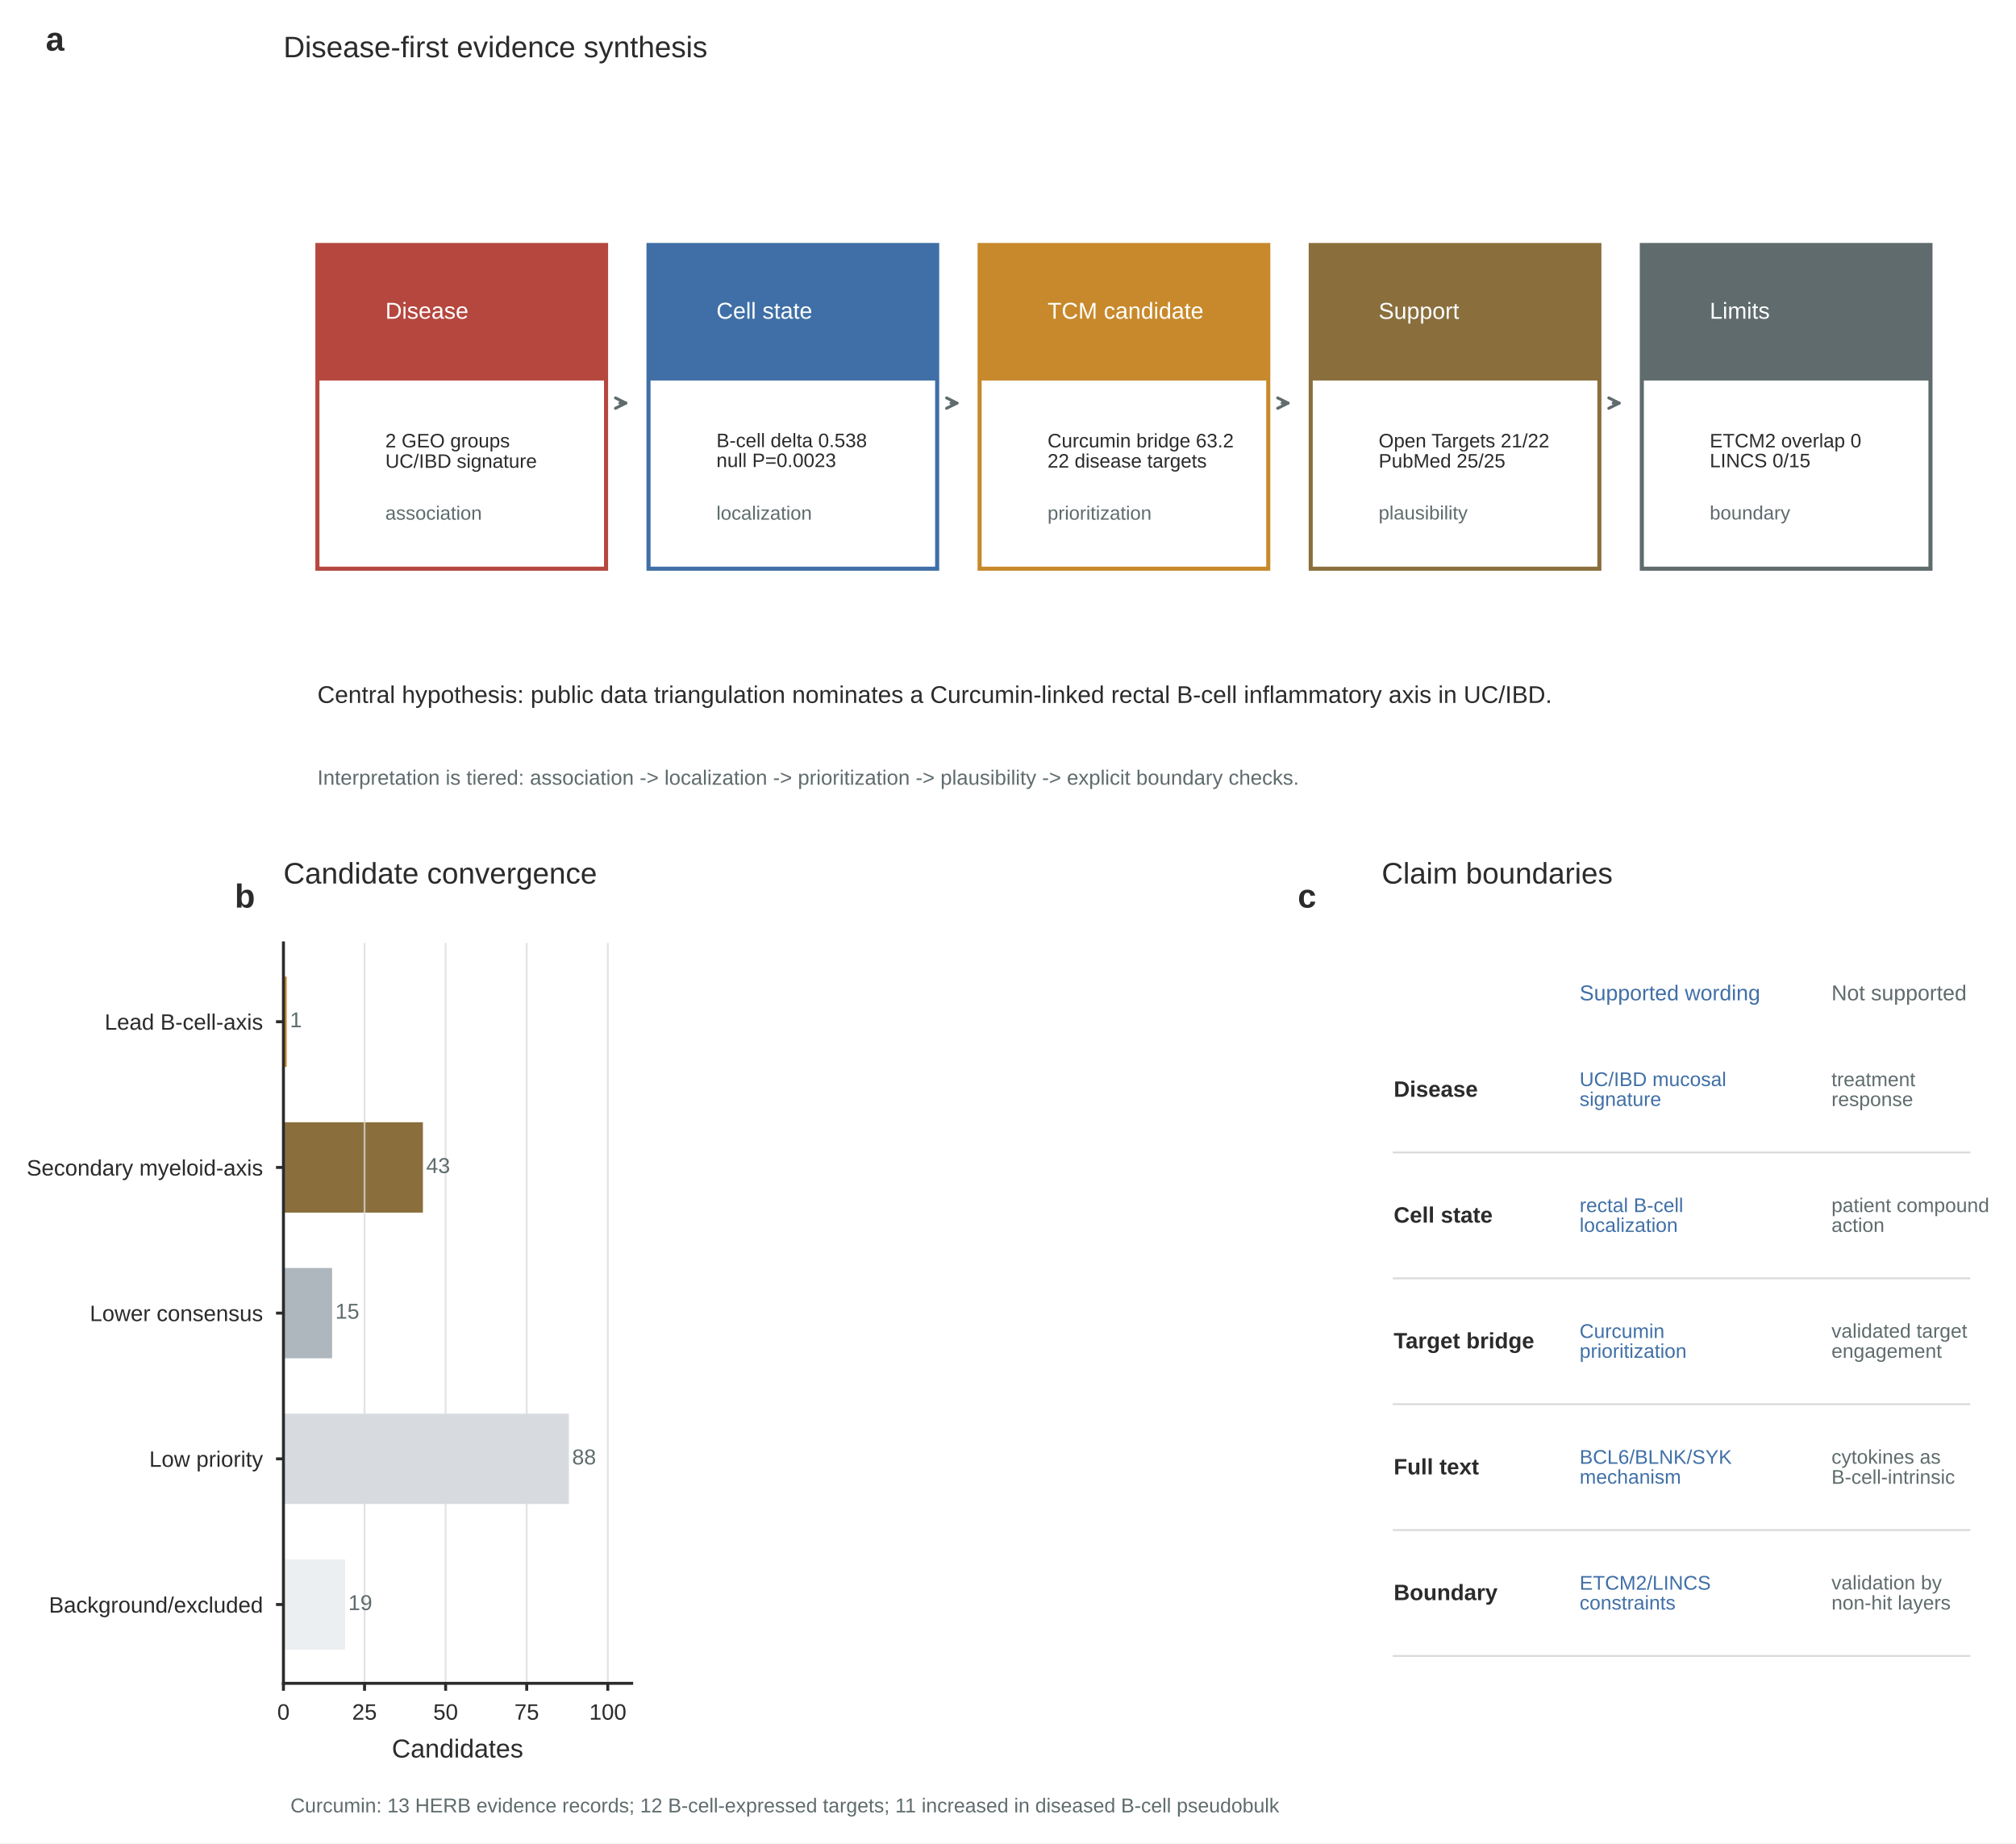
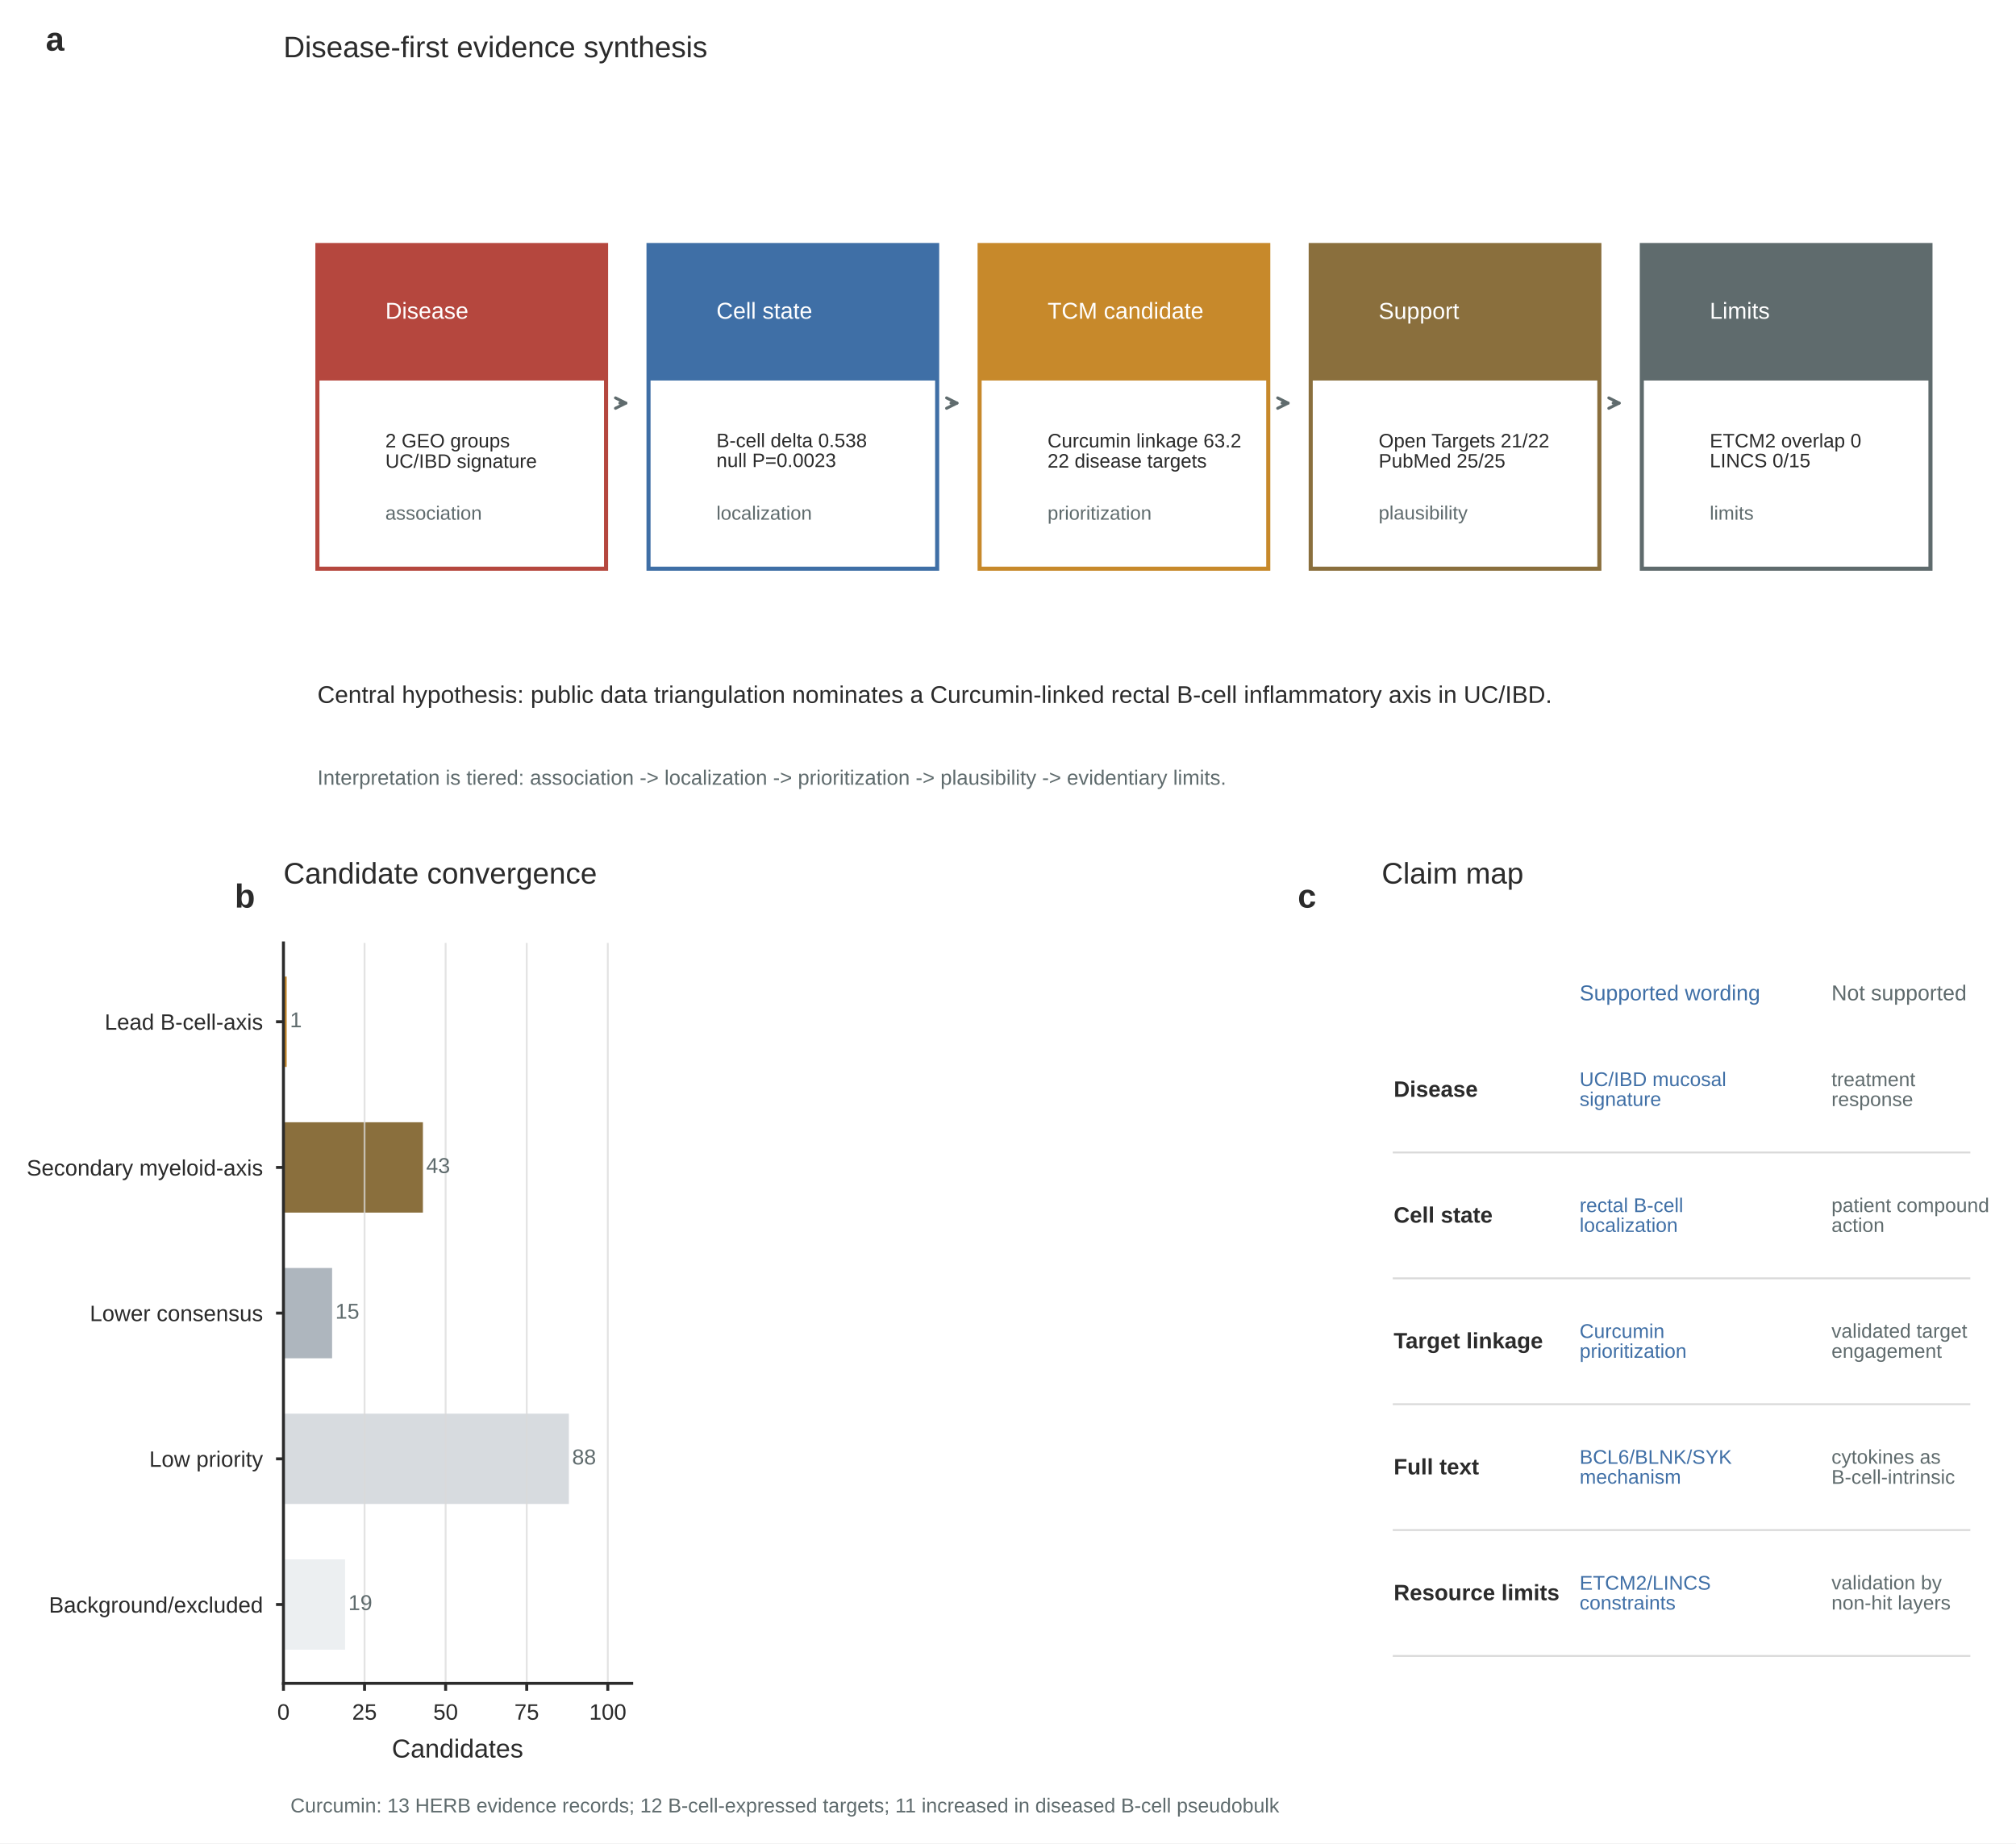
<svg xmlns="http://www.w3.org/2000/svg" xmlns:xlink="http://www.w3.org/1999/xlink" width="543.322pt" height="496.847pt" viewBox="0 0 543.322 496.847" version="1.1">
  <defs>
    <style type="text/css">*{stroke-linejoin: round; stroke-linecap: butt}</style>
  </defs>
  <g id="figure_1">
    <g id="patch_1">
      <path d="M 0 496.847  L 543.322 496.847  L 543.322 0  L 0 0  z " style="fill: #ffffff" />
    </g>
    <g id="axes_1">
      <g id="patch_2">
-         <path d="M 85.543 153.286  L 163.337 153.286  L 163.337 66.04  L 85.543 66.04  z " clip-path="url(#p8eabe00e16)" style="fill: #ffffff; stroke: #b5473e; stroke-width: 1.1; stroke-linejoin: miter" />
+         <path d="M 85.543 153.286  L 163.337 153.286  L 163.337 66.04  L 85.543 66.04  z " clip-path="url(#pe0f8d24484)" style="fill: #ffffff; stroke: #b5473e; stroke-width: 1.1; stroke-linejoin: miter" />
      </g>
      <g id="patch_3">
-         <path d="M 85.543 102.562  L 163.337 102.562  L 163.337 66.04  L 85.543 66.04  z " clip-path="url(#p8eabe00e16)" style="fill: #b5473e" />
+         <path d="M 85.543 102.562  L 163.337 102.562  L 163.337 66.04  L 85.543 66.04  z " clip-path="url(#pe0f8d24484)" style="fill: #b5473e" />
      </g>
      <g id="patch_4">
-         <path d="M 174.777 153.286  L 252.57 153.286  L 252.57 66.04  L 174.777 66.04  z " clip-path="url(#p8eabe00e16)" style="fill: #ffffff; stroke: #3f6fa6; stroke-width: 1.1; stroke-linejoin: miter" />
+         <path d="M 174.777 153.286  L 252.57 153.286  L 252.57 66.04  L 174.777 66.04  z " clip-path="url(#pe0f8d24484)" style="fill: #ffffff; stroke: #3f6fa6; stroke-width: 1.1; stroke-linejoin: miter" />
      </g>
      <g id="patch_5">
-         <path d="M 174.777 102.562  L 252.57 102.562  L 252.57 66.04  L 174.777 66.04  z " clip-path="url(#p8eabe00e16)" style="fill: #3f6fa6" />
+         <path d="M 174.777 102.562  L 252.57 102.562  L 252.57 66.04  L 174.777 66.04  z " clip-path="url(#pe0f8d24484)" style="fill: #3f6fa6" />
      </g>
      <g id="patch_6">
-         <path d="M 264.01 153.286  L 341.804 153.286  L 341.804 66.04  L 264.01 66.04  z " clip-path="url(#p8eabe00e16)" style="fill: #ffffff; stroke: #c7892b; stroke-width: 1.1; stroke-linejoin: miter" />
+         <path d="M 264.01 153.286  L 341.804 153.286  L 341.804 66.04  L 264.01 66.04  z " clip-path="url(#pe0f8d24484)" style="fill: #ffffff; stroke: #c7892b; stroke-width: 1.1; stroke-linejoin: miter" />
      </g>
      <g id="patch_7">
-         <path d="M 264.01 102.562  L 341.804 102.562  L 341.804 66.04  L 264.01 66.04  z " clip-path="url(#p8eabe00e16)" style="fill: #c7892b" />
+         <path d="M 264.01 102.562  L 341.804 102.562  L 341.804 66.04  L 264.01 66.04  z " clip-path="url(#pe0f8d24484)" style="fill: #c7892b" />
      </g>
      <g id="patch_8">
-         <path d="M 353.244 153.286  L 431.038 153.286  L 431.038 66.04  L 353.244 66.04  z " clip-path="url(#p8eabe00e16)" style="fill: #ffffff; stroke: #8a6f3d; stroke-width: 1.1; stroke-linejoin: miter" />
+         <path d="M 353.244 153.286  L 431.038 153.286  L 431.038 66.04  L 353.244 66.04  z " clip-path="url(#pe0f8d24484)" style="fill: #ffffff; stroke: #8a6f3d; stroke-width: 1.1; stroke-linejoin: miter" />
      </g>
      <g id="patch_9">
-         <path d="M 353.244 102.562  L 431.038 102.562  L 431.038 66.04  L 353.244 66.04  z " clip-path="url(#p8eabe00e16)" style="fill: #8a6f3d" />
+         <path d="M 353.244 102.562  L 431.038 102.562  L 431.038 66.04  L 353.244 66.04  z " clip-path="url(#pe0f8d24484)" style="fill: #8a6f3d" />
      </g>
      <g id="patch_10">
-         <path d="M 442.478 153.286  L 520.271 153.286  L 520.271 66.04  L 442.478 66.04  z " clip-path="url(#p8eabe00e16)" style="fill: #ffffff; stroke: #5f6b6d; stroke-width: 1.1; stroke-linejoin: miter" />
+         <path d="M 442.478 153.286  L 520.271 153.286  L 520.271 66.04  L 442.478 66.04  z " clip-path="url(#pe0f8d24484)" style="fill: #ffffff; stroke: #5f6b6d; stroke-width: 1.1; stroke-linejoin: miter" />
      </g>
      <g id="patch_11">
-         <path d="M 442.478 102.562  L 520.271 102.562  L 520.271 66.04  L 442.478 66.04  z " clip-path="url(#p8eabe00e16)" style="fill: #5f6b6d" />
+         <path d="M 442.478 102.562  L 520.271 102.562  L 520.271 66.04  L 442.478 66.04  z " clip-path="url(#pe0f8d24484)" style="fill: #5f6b6d" />
      </g>
      <g id="text_1">
        <text style="fill: #2b2b2b; font: 700 9px 'Arial', 'Helvetica', 'DejaVu Sans', sans-serif; text-anchor: start" x="12.326" y="13.642" transform="rotate(-0 12.32574 13.64203)">a</text>
      </g>
      <g id="text_2">
        <text style="fill: #ffffff; font: 6.2px 'Arial', 'Helvetica', 'DejaVu Sans', sans-serif; text-anchor: start" x="103.847" y="85.904" transform="rotate(-0 103.8475 85.90374)">Disease</text>
      </g>
      <g id="text_3">
        <text style="fill: #2b2b2b; font: 5.25px 'Arial', 'Helvetica', 'DejaVu Sans', sans-serif" transform="translate(103.8475 120.5896)">2 GEO groups</text>
        <text style="fill: #2b2b2b; font: 5.25px 'Arial', 'Helvetica', 'DejaVu Sans', sans-serif" transform="translate(103.8475 126.0897)">UC/IBD signature</text>
      </g>
      <g id="text_4">
        <text style="fill: #5f6b6d; font: 5.2px 'Arial', 'Helvetica', 'DejaVu Sans', sans-serif; text-anchor: start" x="103.847" y="140.079" transform="rotate(-0 103.8475 140.0787)">association</text>
      </g>
      <g id="patch_12">
        <path d="M 167.055 108.649  Q 168.315 108.649 168.68 108.649  " style="fill: none; stroke: #5f6b6d; stroke-width: 0.8; stroke-linecap: round" />
        <path d="M 165.88 107.249  L 168.68 108.649  L 165.88 110.049  " style="fill: none; stroke: #5f6b6d; stroke-width: 0.8; stroke-linecap: round" />
      </g>
      <g id="text_5">
        <text style="fill: #ffffff; font: 6.2px 'Arial', 'Helvetica', 'DejaVu Sans', sans-serif; text-anchor: start" x="193.081" y="85.904" transform="rotate(-0 193.0811 85.90374)">Cell state</text>
      </g>
      <g id="text_6">
        <text style="fill: #2b2b2b; font: 5.25px 'Arial', 'Helvetica', 'DejaVu Sans', sans-serif" transform="translate(193.0811 120.5224)">B-cell delta 0.538</text>
        <text style="fill: #2b2b2b; font: 5.25px 'Arial', 'Helvetica', 'DejaVu Sans', sans-serif" transform="translate(193.0811 125.8873)">null P=0.0023</text>
      </g>
      <g id="text_7">
        <text style="fill: #5f6b6d; font: 5.2px 'Arial', 'Helvetica', 'DejaVu Sans', sans-serif; text-anchor: start" x="193.081" y="140.079" transform="rotate(-0 193.0811 140.0787)">localization</text>
      </g>
      <g id="patch_13">
        <path d="M 256.289 108.649  Q 257.549 108.649 257.914 108.649  " style="fill: none; stroke: #5f6b6d; stroke-width: 0.8; stroke-linecap: round" />
        <path d="M 255.114 107.249  L 257.914 108.649  L 255.114 110.049  " style="fill: none; stroke: #5f6b6d; stroke-width: 0.8; stroke-linecap: round" />
      </g>
      <g id="text_8">
        <text style="fill: #ffffff; font: 6.2px 'Arial', 'Helvetica', 'DejaVu Sans', sans-serif; text-anchor: start" x="282.315" y="85.904" transform="rotate(-0 282.3148 85.90374)">TCM candidate</text>
      </g>
      <g id="text_9">
-         <text style="fill: #2b2b2b; font: 5.25px 'Arial', 'Helvetica', 'DejaVu Sans', sans-serif" transform="translate(282.3148 120.5863)">Curcumin bridge 63.2</text>
+         <text style="fill: #2b2b2b; font: 5.25px 'Arial', 'Helvetica', 'DejaVu Sans', sans-serif" transform="translate(282.3148 120.5863)">Curcumin linkage 63.2</text>
        <text style="fill: #2b2b2b; font: 5.25px 'Arial', 'Helvetica', 'DejaVu Sans', sans-serif" transform="translate(282.3148 126.0307)">22 disease targets</text>
      </g>
      <g id="text_10">
        <text style="fill: #5f6b6d; font: 5.2px 'Arial', 'Helvetica', 'DejaVu Sans', sans-serif; text-anchor: start" x="282.315" y="140.079" transform="rotate(-0 282.3148 140.0787)">prioritization</text>
      </g>
      <g id="patch_14">
        <path d="M 345.523 108.649  Q 346.782 108.649 347.148 108.649  " style="fill: none; stroke: #5f6b6d; stroke-width: 0.8; stroke-linecap: round" />
        <path d="M 344.348 107.249  L 347.148 108.649  L 344.348 110.049  " style="fill: none; stroke: #5f6b6d; stroke-width: 0.8; stroke-linecap: round" />
      </g>
      <g id="text_11">
        <text style="fill: #ffffff; font: 6.2px 'Arial', 'Helvetica', 'DejaVu Sans', sans-serif; text-anchor: start" x="371.548" y="85.942" transform="rotate(-0 371.5485 85.94152)">Support</text>
      </g>
      <g id="text_12">
        <text style="fill: #2b2b2b; font: 5.25px 'Arial', 'Helvetica', 'DejaVu Sans', sans-serif" transform="translate(371.5485 120.5896)">Open Targets 21/22</text>
        <text style="fill: #2b2b2b; font: 5.25px 'Arial', 'Helvetica', 'DejaVu Sans', sans-serif" transform="translate(371.5485 126.0161)">PubMed 25/25</text>
      </g>
      <g id="text_13">
        <text style="fill: #5f6b6d; font: 5.2px 'Arial', 'Helvetica', 'DejaVu Sans', sans-serif; text-anchor: start" x="371.548" y="140.018" transform="rotate(-0 371.5485 140.0177)">plausibility</text>
      </g>
      <g id="patch_15">
        <path d="M 434.756 108.649  Q 436.016 108.649 436.381 108.649  " style="fill: none; stroke: #5f6b6d; stroke-width: 0.8; stroke-linecap: round" />
        <path d="M 433.581 107.249  L 436.381 108.649  L 433.581 110.049  " style="fill: none; stroke: #5f6b6d; stroke-width: 0.8; stroke-linecap: round" />
      </g>
      <g id="text_14">
        <text style="fill: #ffffff; font: 6.2px 'Arial', 'Helvetica', 'DejaVu Sans', sans-serif; text-anchor: start" x="460.782" y="85.904" transform="rotate(-0 460.7821 85.90374)">Limits</text>
      </g>
      <g id="text_15">
        <text style="fill: #2b2b2b; font: 5.25px 'Arial', 'Helvetica', 'DejaVu Sans', sans-serif" transform="translate(460.7821 120.5863)">ETCM2 overlap 0</text>
        <text style="fill: #2b2b2b; font: 5.25px 'Arial', 'Helvetica', 'DejaVu Sans', sans-serif" transform="translate(460.7821 125.9513)">LINCS 0/15</text>
      </g>
      <g id="text_16">
-         <text style="fill: #5f6b6d; font: 5.2px 'Arial', 'Helvetica', 'DejaVu Sans', sans-serif; text-anchor: start" x="460.782" y="140.018" transform="rotate(-0 460.7821 140.0177)">boundary</text>
+         <text style="fill: #5f6b6d; font: 5.2px 'Arial', 'Helvetica', 'DejaVu Sans', sans-serif; text-anchor: start" x="460.782" y="140.079" transform="rotate(-0 460.7821 140.0787)">limits</text>
      </g>
      <g id="text_17">
        <text style="fill: #2b2b2b; font: 6.5px 'Arial', 'Helvetica', 'DejaVu Sans', sans-serif; text-anchor: start" x="85.543" y="189.46" transform="rotate(-0 85.54311 189.4604)">Central hypothesis: public data triangulation nominates a Curcumin-linked rectal B-cell inflammatory axis in UC/IBD.</text>
      </g>
      <g id="text_18">
-         <text style="fill: #5f6b6d; font: 5.6px 'Arial', 'Helvetica', 'DejaVu Sans', sans-serif; text-anchor: start" x="85.543" y="211.512" transform="rotate(-0 85.54311 211.5121)">Interpretation is tiered: association -&gt; localization -&gt; prioritization -&gt; plausibility -&gt; explicit boundary checks.</text>
+         <text style="fill: #5f6b6d; font: 5.6px 'Arial', 'Helvetica', 'DejaVu Sans', sans-serif; text-anchor: start" x="85.543" y="211.512" transform="rotate(-0 85.54311 211.5121)">Interpretation is tiered: association -&gt; localization -&gt; prioritization -&gt; plausibility -&gt; evidentiary limits.</text>
      </g>
      <g id="text_19">
        <text style="fill: #2b2b2b; font: 8px 'Arial', 'Helvetica', 'DejaVu Sans', sans-serif; text-anchor: start" x="76.391" y="15.432" transform="rotate(-0 76.39094 15.43178)">Disease-first evidence synthesis</text>
      </g>
    </g>
    <g id="axes_2">
      <g id="patch_16">
        <path d="M 76.391 453.724  L 170.24 453.724  L 170.24 254.153  L 76.391 254.153  z " style="fill: #ffffff" />
      </g>
      <g id="patch_17">
-         <path d="M 76.391 444.653  L 93 444.653  L 93 420.305  L 76.391 420.305  z " clip-path="url(#p87b71361ce)" style="fill: #eceff1" />
+         <path d="M 76.391 444.653  L 93 444.653  L 93 420.305  L 76.391 420.305  z " clip-path="url(#pd649d8305e)" style="fill: #eceff1" />
      </g>
      <g id="patch_18">
-         <path d="M 76.391 405.383  L 153.316 405.383  L 153.316 381.035  L 76.391 381.035  z " clip-path="url(#p87b71361ce)" style="fill: #d7dbdf" />
+         <path d="M 76.391 405.383  L 153.316 405.383  L 153.316 381.035  L 76.391 381.035  z " clip-path="url(#pd649d8305e)" style="fill: #d7dbdf" />
      </g>
      <g id="patch_19">
-         <path d="M 76.391 366.113  L 89.503 366.113  L 89.503 341.765  L 76.391 341.765  z " clip-path="url(#p87b71361ce)" style="fill: #aeb6be" />
+         <path d="M 76.391 366.113  L 89.503 366.113  L 89.503 341.765  L 76.391 341.765  z " clip-path="url(#pd649d8305e)" style="fill: #aeb6be" />
      </g>
      <g id="patch_20">
-         <path d="M 76.391 326.842  L 113.979 326.842  L 113.979 302.495  L 76.391 302.495  z " clip-path="url(#p87b71361ce)" style="fill: #8a6f3d" />
+         <path d="M 76.391 326.842  L 113.979 326.842  L 113.979 302.495  L 76.391 302.495  z " clip-path="url(#pd649d8305e)" style="fill: #8a6f3d" />
      </g>
      <g id="patch_21">
-         <path d="M 76.391 287.572  L 77.265 287.572  L 77.265 263.225  L 76.391 263.225  z " clip-path="url(#p87b71361ce)" style="fill: #c7892b" />
+         <path d="M 76.391 287.572  L 77.265 287.572  L 77.265 263.225  L 76.391 263.225  z " clip-path="url(#pd649d8305e)" style="fill: #c7892b" />
      </g>
      <g id="matplotlib.axis_1">
        <g id="xtick_1">
          <g id="line2d_1">
-             <path d="M 76.391 453.724  L 76.391 254.153  " clip-path="url(#p87b71361ce)" style="fill: none; stroke: #d9d9d9; stroke-opacity: 0.75; stroke-width: 0.5; stroke-linecap: square" />
+             <path d="M 76.391 453.724  L 76.391 254.153  " clip-path="url(#pd649d8305e)" style="fill: none; stroke: #d9d9d9; stroke-opacity: 0.75; stroke-width: 0.5; stroke-linecap: square" />
          </g>
          <g id="line2d_2">
            <defs>
-               <path id="m3d4b16691d" d="M 0 0  L 0 2  " style="stroke: #2b2b2b; stroke-width: 0.8" />
+               <path id="m3eddea5b5a" d="M 0 0  L 0 2  " style="stroke: #2b2b2b; stroke-width: 0.8" />
            </defs>
            <g>
-               <use xlink:href="#m3d4b16691d" x="76.391" y="453.724" style="fill: #2b2b2b; stroke: #2b2b2b; stroke-width: 0.8" />
+               <use xlink:href="#m3eddea5b5a" x="76.391" y="453.724" style="fill: #2b2b2b; stroke: #2b2b2b; stroke-width: 0.8" />
            </g>
          </g>
          <g id="text_20">
            <text style="fill: #2b2b2b; font: 6px 'Arial', 'Helvetica', 'DejaVu Sans', sans-serif; text-anchor: middle" x="76.391" y="463.519" transform="rotate(-0 76.39094 463.519)">0</text>
          </g>
        </g>
        <g id="xtick_2">
          <g id="line2d_3">
-             <path d="M 98.245 453.724  L 98.245 254.153  " clip-path="url(#p87b71361ce)" style="fill: none; stroke: #d9d9d9; stroke-opacity: 0.75; stroke-width: 0.5; stroke-linecap: square" />
+             <path d="M 98.245 453.724  L 98.245 254.153  " clip-path="url(#pd649d8305e)" style="fill: none; stroke: #d9d9d9; stroke-opacity: 0.75; stroke-width: 0.5; stroke-linecap: square" />
          </g>
          <g id="line2d_4">
            <g>
-               <use xlink:href="#m3d4b16691d" x="98.245" y="453.724" style="fill: #2b2b2b; stroke: #2b2b2b; stroke-width: 0.8" />
+               <use xlink:href="#m3eddea5b5a" x="98.245" y="453.724" style="fill: #2b2b2b; stroke: #2b2b2b; stroke-width: 0.8" />
            </g>
          </g>
          <g id="text_21">
            <text style="fill: #2b2b2b; font: 6px 'Arial', 'Helvetica', 'DejaVu Sans', sans-serif; text-anchor: middle" x="98.245" y="463.519" transform="rotate(-0 98.24475 463.519)">25</text>
          </g>
        </g>
        <g id="xtick_3">
          <g id="line2d_5">
-             <path d="M 120.099 453.724  L 120.099 254.153  " clip-path="url(#p87b71361ce)" style="fill: none; stroke: #d9d9d9; stroke-opacity: 0.75; stroke-width: 0.5; stroke-linecap: square" />
+             <path d="M 120.099 453.724  L 120.099 254.153  " clip-path="url(#pd649d8305e)" style="fill: none; stroke: #d9d9d9; stroke-opacity: 0.75; stroke-width: 0.5; stroke-linecap: square" />
          </g>
          <g id="line2d_6">
            <g>
-               <use xlink:href="#m3d4b16691d" x="120.099" y="453.724" style="fill: #2b2b2b; stroke: #2b2b2b; stroke-width: 0.8" />
+               <use xlink:href="#m3eddea5b5a" x="120.099" y="453.724" style="fill: #2b2b2b; stroke: #2b2b2b; stroke-width: 0.8" />
            </g>
          </g>
          <g id="text_22">
            <text style="fill: #2b2b2b; font: 6px 'Arial', 'Helvetica', 'DejaVu Sans', sans-serif; text-anchor: middle" x="120.099" y="463.519" transform="rotate(-0 120.0986 463.519)">50</text>
          </g>
        </g>
        <g id="xtick_4">
          <g id="line2d_7">
-             <path d="M 141.952 453.724  L 141.952 254.153  " clip-path="url(#p87b71361ce)" style="fill: none; stroke: #d9d9d9; stroke-opacity: 0.75; stroke-width: 0.5; stroke-linecap: square" />
+             <path d="M 141.952 453.724  L 141.952 254.153  " clip-path="url(#pd649d8305e)" style="fill: none; stroke: #d9d9d9; stroke-opacity: 0.75; stroke-width: 0.5; stroke-linecap: square" />
          </g>
          <g id="line2d_8">
            <g>
-               <use xlink:href="#m3d4b16691d" x="141.952" y="453.724" style="fill: #2b2b2b; stroke: #2b2b2b; stroke-width: 0.8" />
+               <use xlink:href="#m3eddea5b5a" x="141.952" y="453.724" style="fill: #2b2b2b; stroke: #2b2b2b; stroke-width: 0.8" />
            </g>
          </g>
          <g id="text_23">
            <text style="fill: #2b2b2b; font: 6px 'Arial', 'Helvetica', 'DejaVu Sans', sans-serif; text-anchor: middle" x="141.952" y="463.519" transform="rotate(-0 141.9524 463.519)">75</text>
          </g>
        </g>
        <g id="xtick_5">
          <g id="line2d_9">
-             <path d="M 163.806 453.724  L 163.806 254.153  " clip-path="url(#p87b71361ce)" style="fill: none; stroke: #d9d9d9; stroke-opacity: 0.75; stroke-width: 0.5; stroke-linecap: square" />
+             <path d="M 163.806 453.724  L 163.806 254.153  " clip-path="url(#pd649d8305e)" style="fill: none; stroke: #d9d9d9; stroke-opacity: 0.75; stroke-width: 0.5; stroke-linecap: square" />
          </g>
          <g id="line2d_10">
            <g>
-               <use xlink:href="#m3d4b16691d" x="163.806" y="453.724" style="fill: #2b2b2b; stroke: #2b2b2b; stroke-width: 0.8" />
+               <use xlink:href="#m3eddea5b5a" x="163.806" y="453.724" style="fill: #2b2b2b; stroke: #2b2b2b; stroke-width: 0.8" />
            </g>
          </g>
          <g id="text_24">
            <text style="fill: #2b2b2b; font: 6px 'Arial', 'Helvetica', 'DejaVu Sans', sans-serif; text-anchor: middle" x="163.806" y="463.519" transform="rotate(-0 163.8062 463.519)">100</text>
          </g>
        </g>
        <g id="text_25">
          <text style="fill: #2b2b2b; font: 7px 'Arial', 'Helvetica', 'DejaVu Sans', sans-serif; text-anchor: middle" x="123.315" y="473.722" transform="rotate(-0 123.3154 473.7219)">Candidates</text>
        </g>
      </g>
      <g id="matplotlib.axis_2">
        <g id="ytick_1">
          <g id="line2d_11">
            <defs>
-               <path id="m95a81c6189" d="M 0 0  L -2 0  " style="stroke: #2b2b2b; stroke-width: 0.8" />
+               <path id="m91eb629c17" d="M 0 0  L -2 0  " style="stroke: #2b2b2b; stroke-width: 0.8" />
            </defs>
            <g>
-               <use xlink:href="#m95a81c6189" x="76.391" y="432.479" style="fill: #2b2b2b; stroke: #2b2b2b; stroke-width: 0.8" />
+               <use xlink:href="#m91eb629c17" x="76.391" y="432.479" style="fill: #2b2b2b; stroke: #2b2b2b; stroke-width: 0.8" />
            </g>
          </g>
          <g id="text_26">
            <text style="fill: #2b2b2b; font: 6px 'Arial', 'Helvetica', 'DejaVu Sans', sans-serif; text-anchor: end" x="70.891" y="434.663" transform="rotate(-0 70.89094 434.663)">Background/excluded</text>
          </g>
        </g>
        <g id="ytick_2">
          <g id="line2d_12">
            <g>
-               <use xlink:href="#m95a81c6189" x="76.391" y="393.209" style="fill: #2b2b2b; stroke: #2b2b2b; stroke-width: 0.8" />
+               <use xlink:href="#m91eb629c17" x="76.391" y="393.209" style="fill: #2b2b2b; stroke: #2b2b2b; stroke-width: 0.8" />
            </g>
          </g>
          <g id="text_27">
            <text style="fill: #2b2b2b; font: 6px 'Arial', 'Helvetica', 'DejaVu Sans', sans-serif; text-anchor: end" x="70.891" y="395.356" transform="rotate(-0 70.89094 395.3563)">Low priority</text>
          </g>
        </g>
        <g id="ytick_3">
          <g id="line2d_13">
            <g>
-               <use xlink:href="#m95a81c6189" x="76.391" y="353.939" style="fill: #2b2b2b; stroke: #2b2b2b; stroke-width: 0.8" />
+               <use xlink:href="#m91eb629c17" x="76.391" y="353.939" style="fill: #2b2b2b; stroke: #2b2b2b; stroke-width: 0.8" />
            </g>
          </g>
          <g id="text_28">
            <text style="fill: #2b2b2b; font: 6px 'Arial', 'Helvetica', 'DejaVu Sans', sans-serif; text-anchor: end" x="70.891" y="356.086" transform="rotate(-0 70.89094 356.0861)">Lower consensus</text>
          </g>
        </g>
        <g id="ytick_4">
          <g id="line2d_14">
            <g>
-               <use xlink:href="#m95a81c6189" x="76.391" y="314.669" style="fill: #2b2b2b; stroke: #2b2b2b; stroke-width: 0.8" />
+               <use xlink:href="#m91eb629c17" x="76.391" y="314.669" style="fill: #2b2b2b; stroke: #2b2b2b; stroke-width: 0.8" />
            </g>
          </g>
          <g id="text_29">
            <text style="fill: #2b2b2b; font: 6px 'Arial', 'Helvetica', 'DejaVu Sans', sans-serif; text-anchor: end" x="70.891" y="316.852" transform="rotate(-0 70.89094 316.8525)">Secondary myeloid-axis</text>
          </g>
        </g>
        <g id="ytick_5">
          <g id="line2d_15">
            <g>
-               <use xlink:href="#m95a81c6189" x="76.391" y="275.398" style="fill: #2b2b2b; stroke: #2b2b2b; stroke-width: 0.8" />
+               <use xlink:href="#m91eb629c17" x="76.391" y="275.398" style="fill: #2b2b2b; stroke: #2b2b2b; stroke-width: 0.8" />
            </g>
          </g>
          <g id="text_30">
            <text style="fill: #2b2b2b; font: 6px 'Arial', 'Helvetica', 'DejaVu Sans', sans-serif; text-anchor: end" x="70.891" y="277.546" transform="rotate(-0 70.89094 277.5457)">Lead B-cell-axis</text>
          </g>
        </g>
      </g>
      <g id="patch_22">
        <path d="M 76.391 453.724  L 76.391 254.153  " style="fill: none; stroke: #2b2b2b; stroke-width: 0.8; stroke-linejoin: miter; stroke-linecap: square" />
      </g>
      <g id="patch_23">
        <path d="M 76.391 453.724  L 170.24 453.724  " style="fill: none; stroke: #2b2b2b; stroke-width: 0.8; stroke-linejoin: miter; stroke-linecap: square" />
      </g>
      <g id="text_31">
        <text style="fill: #2b2b2b; font: 700 9px 'Arial', 'Helvetica', 'DejaVu Sans', sans-serif; text-anchor: start" x="63.252" y="244.63" transform="rotate(-0 63.25208 244.6296)">b</text>
      </g>
      <g id="text_32">
        <text style="fill: #5f6b6d; font: 5.8px 'Arial', 'Helvetica', 'DejaVu Sans', sans-serif; text-anchor: start" x="93.874" y="433.978" transform="rotate(-0 93.87399 433.9785)">19</text>
      </g>
      <g id="text_33">
        <text style="fill: #5f6b6d; font: 5.8px 'Arial', 'Helvetica', 'DejaVu Sans', sans-serif; text-anchor: start" x="154.191" y="394.708" transform="rotate(-0 154.1905 394.7083)">88</text>
      </g>
      <g id="text_34">
        <text style="fill: #5f6b6d; font: 5.8px 'Arial', 'Helvetica', 'DejaVu Sans', sans-serif; text-anchor: start" x="90.377" y="355.438" transform="rotate(-0 90.37738 355.4381)">15</text>
      </g>
      <g id="text_35">
        <text style="fill: #5f6b6d; font: 5.8px 'Arial', 'Helvetica', 'DejaVu Sans', sans-serif; text-anchor: start" x="114.854" y="316.168" transform="rotate(-0 114.8536 316.168)">43</text>
      </g>
      <g id="text_36">
        <text style="fill: #5f6b6d; font: 5.8px 'Arial', 'Helvetica', 'DejaVu Sans', sans-serif; text-anchor: start" x="78.139" y="276.898" transform="rotate(-0 78.13924 276.8978)">1</text>
      </g>
      <g id="text_37">
        <text style="fill: #5f6b6d; font: 5.4px 'Arial', 'Helvetica', 'DejaVu Sans', sans-serif; text-anchor: start" x="78.268" y="488.511" transform="rotate(-0 78.26792 488.5105)">Curcumin: 13 HERB evidence records; 12 B-cell-expressed targets; 11 increased in diseased B-cell pseudobulk</text>
      </g>
      <g id="text_38">
        <text style="fill: #2b2b2b; font: 8px 'Arial', 'Helvetica', 'DejaVu Sans', sans-serif; text-anchor: start" x="76.391" y="238.153" transform="rotate(-0 76.39094 238.1532)">Candidate convergence</text>
      </g>
    </g>
    <g id="axes_3">
      <g id="line2d_16">
-         <path d="M 375.603 310.632  L 530.767 310.632  " clip-path="url(#p5cc5f9debb)" style="fill: none; stroke: #d9d9d9; stroke-width: 0.5; stroke-linecap: square" />
+         <path d="M 375.603 310.632  L 530.767 310.632  " clip-path="url(#p73e4b5cf3c)" style="fill: none; stroke: #d9d9d9; stroke-width: 0.5; stroke-linecap: square" />
      </g>
      <g id="line2d_17">
-         <path d="M 375.603 344.559  L 530.767 344.559  " clip-path="url(#p5cc5f9debb)" style="fill: none; stroke: #d9d9d9; stroke-width: 0.5; stroke-linecap: square" />
+         <path d="M 375.603 344.559  L 530.767 344.559  " clip-path="url(#p73e4b5cf3c)" style="fill: none; stroke: #d9d9d9; stroke-width: 0.5; stroke-linecap: square" />
      </g>
      <g id="line2d_18">
-         <path d="M 375.603 378.486  L 530.767 378.486  " clip-path="url(#p5cc5f9debb)" style="fill: none; stroke: #d9d9d9; stroke-width: 0.5; stroke-linecap: square" />
+         <path d="M 375.603 378.486  L 530.767 378.486  " clip-path="url(#p73e4b5cf3c)" style="fill: none; stroke: #d9d9d9; stroke-width: 0.5; stroke-linecap: square" />
      </g>
      <g id="line2d_19">
-         <path d="M 375.603 412.413  L 530.767 412.413  " clip-path="url(#p5cc5f9debb)" style="fill: none; stroke: #d9d9d9; stroke-width: 0.5; stroke-linecap: square" />
+         <path d="M 375.603 412.413  L 530.767 412.413  " clip-path="url(#p73e4b5cf3c)" style="fill: none; stroke: #d9d9d9; stroke-width: 0.5; stroke-linecap: square" />
      </g>
      <g id="line2d_20">
-         <path d="M 375.603 446.34  L 530.767 446.34  " clip-path="url(#p5cc5f9debb)" style="fill: none; stroke: #d9d9d9; stroke-width: 0.5; stroke-linecap: square" />
+         <path d="M 375.603 446.34  L 530.767 446.34  " clip-path="url(#p73e4b5cf3c)" style="fill: none; stroke: #d9d9d9; stroke-width: 0.5; stroke-linecap: square" />
      </g>
      <g id="text_39">
        <text style="fill: #2b2b2b; font: 700 9px 'Arial', 'Helvetica', 'DejaVu Sans', sans-serif; text-anchor: start" x="349.743" y="244.63" transform="rotate(-0 349.7426 244.6296)">c</text>
      </g>
      <g id="text_40">
        <text style="fill: #2b2b2b; font: 700 6px 'Arial', 'Helvetica', 'DejaVu Sans', sans-serif; text-anchor: start" x="375.603" y="295.623" transform="rotate(-0 375.6033 295.6227)">Disease</text>
      </g>
      <g id="text_41">
        <text style="fill: #3f6fa6; font: 5.35px 'Arial', 'Helvetica', 'DejaVu Sans', sans-serif" transform="translate(425.7082 292.743)">UC/IBD mucosal</text>
        <text style="fill: #3f6fa6; font: 5.35px 'Arial', 'Helvetica', 'DejaVu Sans', sans-serif" transform="translate(425.7082 298.0953)">signature</text>
      </g>
      <g id="text_42">
        <text style="fill: #5f6b6d; font: 5.35px 'Arial', 'Helvetica', 'DejaVu Sans', sans-serif" transform="translate(493.5923 292.7744)">treatment</text>
        <text style="fill: #5f6b6d; font: 5.35px 'Arial', 'Helvetica', 'DejaVu Sans', sans-serif" transform="translate(493.5923 298.1266)">response</text>
      </g>
      <g id="text_43">
        <text style="fill: #2b2b2b; font: 700 6px 'Arial', 'Helvetica', 'DejaVu Sans', sans-serif; text-anchor: start" x="375.603" y="329.55" transform="rotate(-0 375.6033 329.5498)">Cell state</text>
      </g>
      <g id="text_44">
        <text style="fill: #3f6fa6; font: 5.35px 'Arial', 'Helvetica', 'DejaVu Sans', sans-serif" transform="translate(425.7082 326.7014)">rectal B-cell</text>
        <text style="fill: #3f6fa6; font: 5.35px 'Arial', 'Helvetica', 'DejaVu Sans', sans-serif" transform="translate(425.7082 332.0537)">localization</text>
      </g>
      <g id="text_45">
        <text style="fill: #5f6b6d; font: 5.35px 'Arial', 'Helvetica', 'DejaVu Sans', sans-serif" transform="translate(493.5923 326.7014)">patient compound</text>
        <text style="fill: #5f6b6d; font: 5.35px 'Arial', 'Helvetica', 'DejaVu Sans', sans-serif" transform="translate(493.5923 332.0537)">action</text>
      </g>
      <g id="text_46">
-         <text style="fill: #2b2b2b; font: 700 6px 'Arial', 'Helvetica', 'DejaVu Sans', sans-serif; text-anchor: start" x="375.603" y="363.438" transform="rotate(-0 375.6033 363.4375)">Target bridge</text>
+         <text style="fill: #2b2b2b; font: 700 6px 'Arial', 'Helvetica', 'DejaVu Sans', sans-serif; text-anchor: start" x="375.603" y="363.438" transform="rotate(-0 375.6033 363.4375)">Target linkage</text>
      </g>
      <g id="text_47">
        <text style="fill: #3f6fa6; font: 5.35px 'Arial', 'Helvetica', 'DejaVu Sans', sans-serif" transform="translate(425.7082 360.6285)">Curcumin</text>
        <text style="fill: #3f6fa6; font: 5.35px 'Arial', 'Helvetica', 'DejaVu Sans', sans-serif" transform="translate(425.7082 365.9808)">prioritization</text>
      </g>
      <g id="text_48">
        <text style="fill: #5f6b6d; font: 5.35px 'Arial', 'Helvetica', 'DejaVu Sans', sans-serif" transform="translate(493.5923 360.5658)">validated target</text>
        <text style="fill: #5f6b6d; font: 5.35px 'Arial', 'Helvetica', 'DejaVu Sans', sans-serif" transform="translate(493.5923 365.9808)">engagement</text>
      </g>
      <g id="text_49">
        <text style="fill: #2b2b2b; font: 700 6px 'Arial', 'Helvetica', 'DejaVu Sans', sans-serif; text-anchor: start" x="375.603" y="397.404" transform="rotate(-0 375.6033 397.404)">Full text</text>
      </g>
      <g id="text_50">
        <text style="fill: #3f6fa6; font: 5.35px 'Arial', 'Helvetica', 'DejaVu Sans', sans-serif" transform="translate(425.7082 394.5556)">BCL6/BLNK/SYK</text>
        <text style="fill: #3f6fa6; font: 5.35px 'Arial', 'Helvetica', 'DejaVu Sans', sans-serif" transform="translate(425.7082 399.9079)">mechanism</text>
      </g>
      <g id="text_51">
        <text style="fill: #5f6b6d; font: 5.35px 'Arial', 'Helvetica', 'DejaVu Sans', sans-serif" transform="translate(493.5923 394.5242)">cytokines as</text>
        <text style="fill: #5f6b6d; font: 5.35px 'Arial', 'Helvetica', 'DejaVu Sans', sans-serif" transform="translate(493.5923 399.9392)">B-cell-intrinsic</text>
      </g>
      <g id="text_52">
-         <text style="fill: #2b2b2b; font: 700 6px 'Arial', 'Helvetica', 'DejaVu Sans', sans-serif; text-anchor: start" x="375.603" y="431.292" transform="rotate(-0 375.6033 431.2917)">Boundary</text>
+         <text style="fill: #2b2b2b; font: 700 6px 'Arial', 'Helvetica', 'DejaVu Sans', sans-serif; text-anchor: start" x="375.603" y="431.331" transform="rotate(-0 375.6033 431.3311)">Resource limits</text>
      </g>
      <g id="text_53">
        <text style="fill: #3f6fa6; font: 5.35px 'Arial', 'Helvetica', 'DejaVu Sans', sans-serif" transform="translate(425.7082 428.4827)">ETCM2/LINCS</text>
        <text style="fill: #3f6fa6; font: 5.35px 'Arial', 'Helvetica', 'DejaVu Sans', sans-serif" transform="translate(425.7082 433.8349)">constraints</text>
      </g>
      <g id="text_54">
        <text style="fill: #5f6b6d; font: 5.35px 'Arial', 'Helvetica', 'DejaVu Sans', sans-serif" transform="translate(493.5923 428.42)">validation by</text>
        <text style="fill: #5f6b6d; font: 5.35px 'Arial', 'Helvetica', 'DejaVu Sans', sans-serif" transform="translate(493.5923 433.8349)">non-hit layers</text>
      </g>
      <g id="text_55">
        <text style="fill: #3f6fa6; font: 5.8px 'Arial', 'Helvetica', 'DejaVu Sans', sans-serif; text-anchor: start" x="425.708" y="269.624" transform="rotate(-0 425.7082 269.624)">Supported wording</text>
      </g>
      <g id="text_56">
        <text style="fill: #5f6b6d; font: 5.8px 'Arial', 'Helvetica', 'DejaVu Sans', sans-serif; text-anchor: start" x="493.592" y="269.623" transform="rotate(-0 493.5923 269.6226)">Not supported</text>
      </g>
      <g id="text_57">
-         <text style="fill: #2b2b2b; font: 8px 'Arial', 'Helvetica', 'DejaVu Sans', sans-serif; text-anchor: start" x="372.371" y="238.153" transform="rotate(-0 372.3707 238.1532)">Claim boundaries</text>
+         <text style="fill: #2b2b2b; font: 8px 'Arial', 'Helvetica', 'DejaVu Sans', sans-serif; text-anchor: start" x="372.371" y="238.153" transform="rotate(-0 372.3707 238.1532)">Claim map</text>
      </g>
    </g>
  </g>
  <defs>
-     <clipPath id="p8eabe00e16">
+     <clipPath id="pe0f8d24484">
      <rect x="76.391" y="23.432" width="457.609" height="202.897" />
    </clipPath>
-     <clipPath id="p87b71361ce">
+     <clipPath id="pd649d8305e">
      <rect x="76.391" y="254.153" width="93.849" height="199.571" />
    </clipPath>
-     <clipPath id="p5cc5f9debb">
+     <clipPath id="p73e4b5cf3c">
      <rect x="372.371" y="254.153" width="161.629" height="199.571" />
    </clipPath>
  </defs>
</svg>
